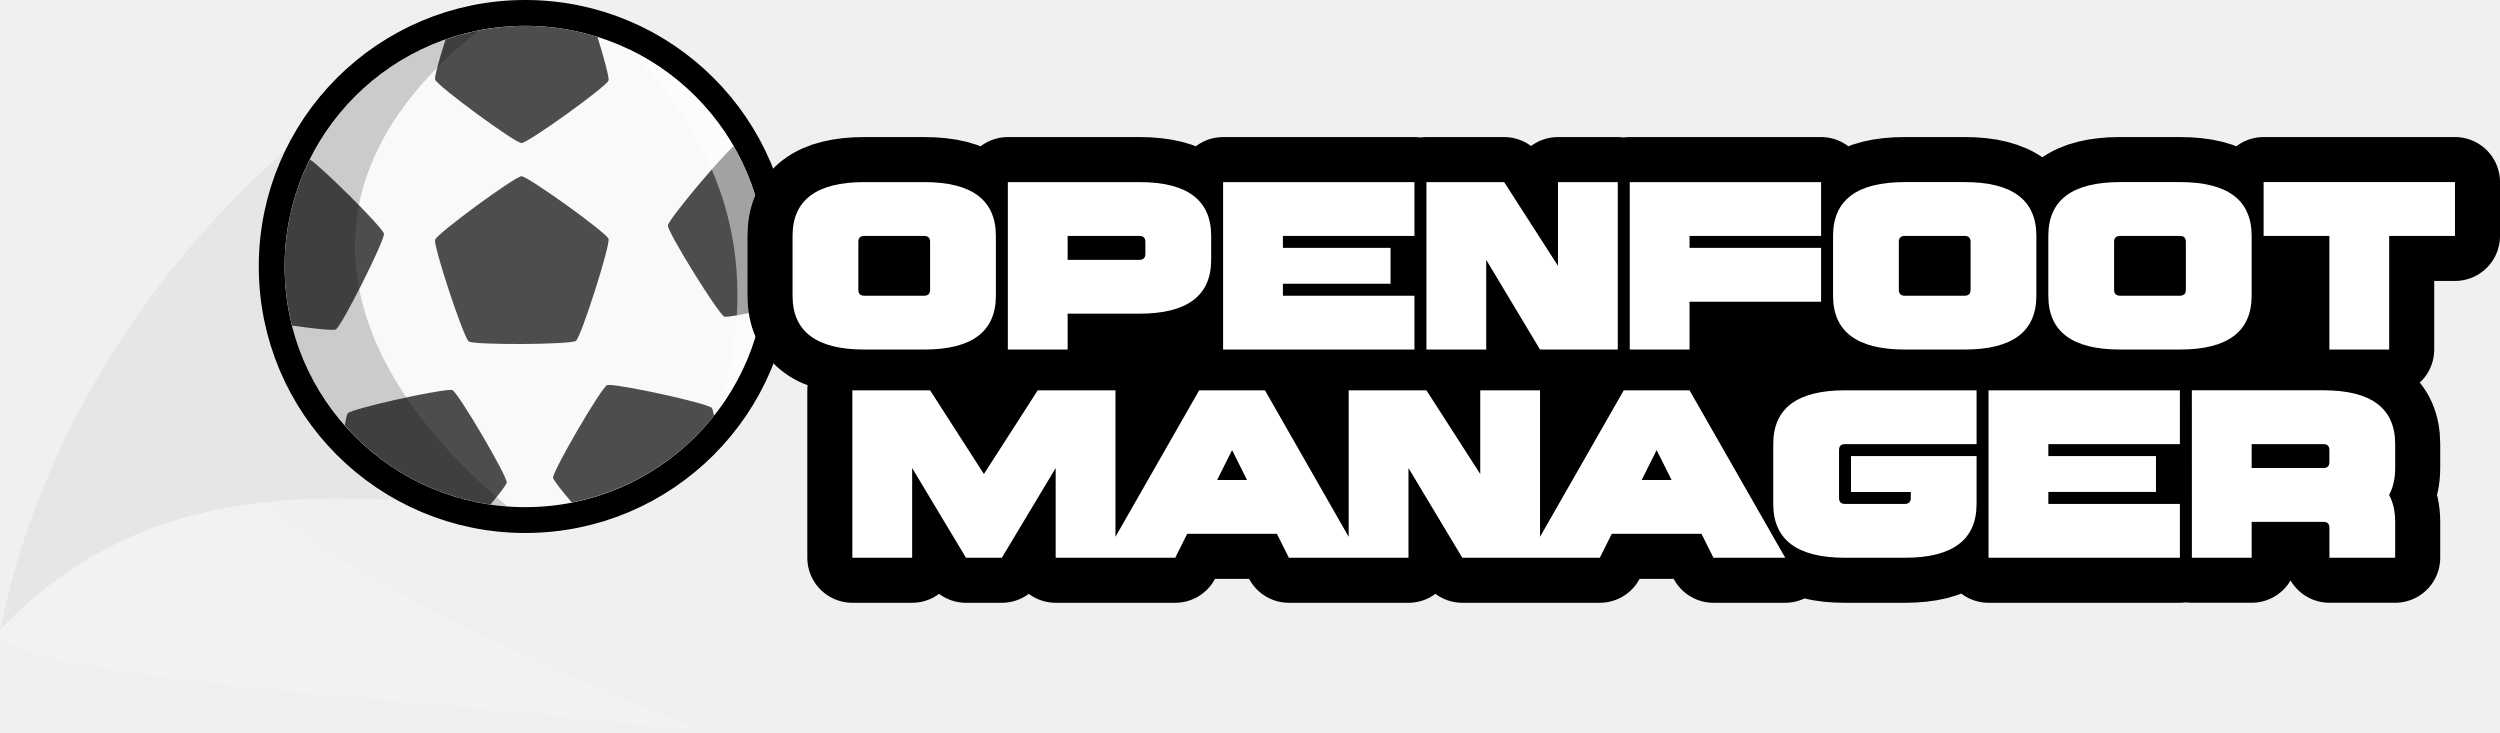
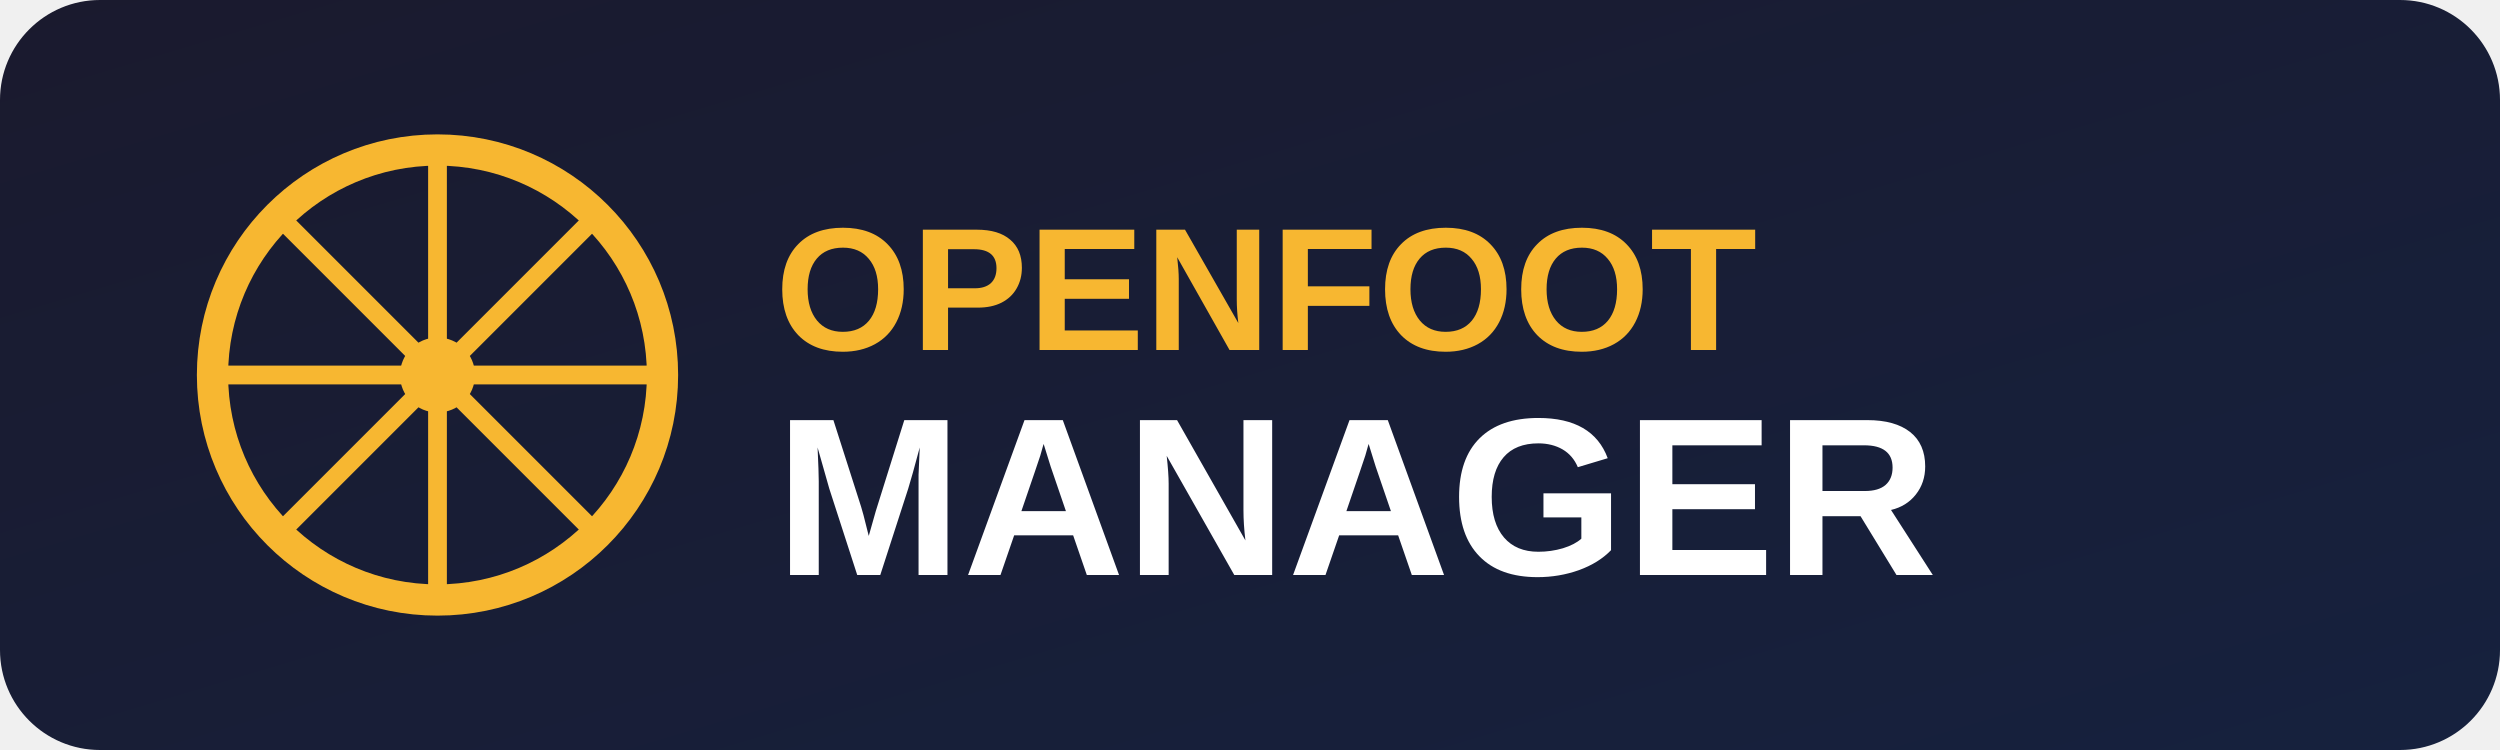
- <svg xmlns="http://www.w3.org/2000/svg" width="201.639mm" height="59.04mm" viewBox="0 0 201.639 59.04" version="1.1" id="svg5">
-   <defs id="defs2" />
-   <g id="layer1" transform="translate(-33.71314,-18.8021)">
-     <g id="g22143" transform="matrix(0.6250544,0,0,0.6250544,37.8251,8.082249)">
-       <path id="path24371" style="fill:#f2f2f2;stroke:none;stroke-width:0.265px;stroke-linecap:butt;stroke-linejoin:miter;stroke-opacity:1" d="M -6.525,98.367 C -8.584,104.676 48.943,107.259 84.319,111.606 26.036,88.099 20.073,77.674 20.758,67.173 14.376,72.406 1.897,80.138 -6.525,98.367 Z" />
-       <path id="circle15951" style="fill:#e6e6e6;stroke-width:0.765" d="m 92.255,51.537 c 0,17.151 -13.904,31.055 -31.055,31.055 -17.151,0 -45.673,-7.379 -67.725,15.775 C 2.808,51.978 44.05,20.483 61.2,20.483 c 17.151,-1e-6 31.055,13.904 31.055,31.055 z" />
-       <circle style="fill:#f9f9f9;fill-opacity:1;stroke:#000000;stroke-width:6.665;stroke-miterlimit:4;stroke-dasharray:none;stroke-opacity:1" id="circle26062" cx="61.2" cy="51.537" r="31.055" />
-       <circle style="fill:#f9f9f9;fill-opacity:1;stroke:none;stroke-width:5.365;stroke-miterlimit:4;stroke-dasharray:none;stroke-opacity:1" id="path15699" cx="61.2" cy="51.537" r="31.055" />
-       <path style="fill:#4d4d4d;fill-opacity:1;stroke:none;stroke-width:2.891" id="path17974" d="m 348.592,276.796 c -2.218,2.218 -48.831,9.6 -51.625,8.177 -2.794,-1.424 -24.22,-43.474 -23.73,-46.572 0.491,-3.098 33.862,-36.469 36.96,-36.96 3.098,-0.491 45.148,20.935 46.572,23.73 1.424,2.794 -5.959,49.408 -8.177,51.625 z" transform="matrix(0.2615429,0.03999587,-0.03999587,0.2615429,-12.36159,-25.20005)" />
-       <path id="path18136" style="fill:#4d4d4d;fill-opacity:1;stroke:none;stroke-width:2.891" d="m 332.947,136.105 c -7.042,6.247 -31.882,35.869 -32.09,38.695 -0.23,3.128 24.632,43.242 27.535,44.428 1.148,0.469 9.045,-1.028 18.254,-3.131 a 117.371,117.371 0 0 0 2.033,-21.311 117.371,117.371 0 0 0 -15.732,-58.682 z" transform="scale(0.2645833)" />
-       <path id="path18144" style="fill:#4d4d4d;fill-opacity:1;stroke:none;stroke-width:2.891" d="m 231.309,77.416 a 117.371,117.371 0 0 0 -38.912,6.725 c -3.062,9.66 -5.457,18.258 -5.059,19.506 0.953,2.988 38.987,30.931 42.123,30.947 3.136,0.017 41.464,-27.519 42.449,-30.496 0.435,-1.316 -2.166,-10.891 -5.377,-21.266 a 117.371,117.371 0 0 0 -35.225,-5.416 z" transform="scale(0.2645833)" />
-       <path id="path18142" style="fill:#4d4d4d;fill-opacity:1;stroke:none;stroke-width:2.891" d="m 126.242,142.57 a 117.371,117.371 0 0 0 -12.305,52.217 117.371,117.371 0 0 0 3.666,28.814 c 10.532,1.505 20.088,2.529 21.299,1.904 2.787,-1.439 23.99,-43.602 23.482,-46.697 -0.474,-2.89 -29.741,-32.006 -36.143,-36.238 z" transform="scale(0.2645833)" />
-       <path id="path18140" style="fill:#4d4d4d;fill-opacity:1;stroke:none;stroke-width:2.891" d="m 194.748,254.992 c -7.439,0.094 -48.066,9.178 -50.016,11.379 -0.409,0.462 -0.917,2.693 -1.453,5.936 a 117.371,117.371 0 0 0 71.035,38.598 c 4.47,-5.366 7.853,-9.754 7.949,-10.748 0.303,-3.121 -23.617,-43.806 -26.492,-45.059 -0.18,-0.078 -0.527,-0.112 -1.023,-0.105 z" transform="scale(0.2645833)" />
-       <path id="path18138" style="fill:#4d4d4d;fill-opacity:1;stroke:none;stroke-width:2.891" d="m 272.223,252.557 c -0.496,-0.004 -0.844,0.03 -1.023,0.109 -2.87,1.263 -26.643,42.034 -26.328,45.154 0.109,1.077 4.025,6.066 9.102,12.049 a 117.371,117.371 0 0 0 69.391,-42.295 c -0.4,-2.043 -0.774,-3.473 -1.086,-3.822 -1.958,-2.193 -42.615,-11.128 -50.055,-11.195 z" transform="scale(0.2645833)" />
-       <path id="path18277" style="fill:#000000;fill-opacity:0.186;stroke:none;stroke-width:1px;stroke-linecap:butt;stroke-linejoin:miter;stroke-opacity:1" d="M 208.525,79.727 C 153.581,90.599 113.975,138.778 113.938,194.787 c 0.002,61.471 47.433,112.527 108.738,117.049 C 145.006,247.356 109.954,158.451 208.525,79.727 Z" transform="scale(0.2645833)" />
-       <path id="path19140" style="fill:#ffffff;fill-opacity:0.478;stroke:none;stroke-width:1px;stroke-linecap:butt;stroke-linejoin:miter;stroke-opacity:1" d="M 281.473,88.68 C 336.17,144.252 344.134,203.806 326.154,263.793 A 117.371,117.371 0 0 0 348.68,194.787 117.371,117.371 0 0 0 281.473,88.68 Z" transform="scale(0.2645833)" />
-     </g>
-     <circle id="path26309" style="fill:#f9f9f9;stroke:#000000;stroke-width:0.265" cx="13.215" cy="90.19" r="0" />
-     <circle id="path26311" style="fill:#000000;stroke:#000000;stroke-width:0.265" cx="13.215" cy="90.19" r="0" />
-     <g id="g16571">
-       <rect style="fill:#000000;fill-opacity:1;stroke:none;stroke-width:0.665;stroke-linejoin:round;stroke-miterlimit:4;stroke-dasharray:none;stroke-opacity:1" id="rect16261" width="127.439" height="26.842" x="101.34" y="33.615" />
-       <g id="g16237">
-         <g id="text6727" style="font-size:19.756px;line-height:0.85;font-family:'Rawhide Raw 2016';-inkscape-font-specification:'Rawhide Raw 2016, ';text-align:center;text-anchor:middle;fill:#f9f9f9;stroke:#000000;stroke-width:7.265;stroke-linejoin:round" aria-label="OPENFOOT&#10;MANAGER">
-           <path d="m 108.248,37.831 h -4.823 q -0.482,0 -0.482,0.482 v 3.859 q 0,0.482 0.482,0.482 h 4.823 q 0.482,0 0.482,-0.482 v -3.859 q 0,-0.482 -0.482,-0.482 z m -4.823,-4.341 h 4.823 q 5.788,0 5.788,4.341 v 4.823 q 0,4.341 -5.788,4.341 h -4.823 q -5.788,0 -5.788,-4.341 v -4.823 q 0,-4.341 5.788,-4.341 z m 16.399,4.341 V 39.76 h 5.788 q 0.482,0 0.482,-0.482 v -0.965 q 0,-0.482 -0.482,-0.482 z m -4.823,-4.341 h 10.611 q 5.788,0 5.788,4.341 V 39.76 q 0,4.341 -5.788,4.341 h -5.788 v 2.894 h -4.823 z m 22.186,5.305 h 8.682 v 2.894 h -8.682 v 0.965 h 10.611 v 4.341 H 132.363 V 33.49 h 15.434 v 4.341 H 137.186 Z M 153.585,39.76 v 7.235 h -4.823 V 33.49 h 6.27 l 4.341,6.752 v -6.752 h 4.823 V 46.995 H 157.926 Z m 16.399,-0.965 h 10.611 v 4.341 h -10.611 v 3.859 h -4.823 V 33.49 h 15.434 v 4.341 h -10.611 z m 22.186,-0.965 h -4.823 q -0.482,0 -0.482,0.482 v 3.859 q 0,0.482 0.482,0.482 h 4.823 q 0.482,0 0.482,-0.482 v -3.859 q 0,-0.482 -0.482,-0.482 z m -4.823,-4.341 h 4.823 q 5.788,0 5.788,4.341 v 4.823 q 0,4.341 -5.788,4.341 h -4.823 q -5.788,0 -5.788,-4.341 v -4.823 q 0,-4.341 5.788,-4.341 z m 22.186,4.341 h -4.823 q -0.482,0 -0.482,0.482 v 3.859 q 0,0.482 0.482,0.482 h 4.823 q 0.482,0 0.482,-0.482 v -3.859 q 0,-0.482 -0.482,-0.482 z m -4.823,-4.341 h 4.823 q 5.788,0 5.788,4.341 v 4.823 q 0,4.341 -5.788,4.341 h -4.823 q -5.788,0 -5.788,-4.341 v -4.823 q 0,-4.341 5.788,-4.341 z m 21.704,4.341 v 9.164 h -4.823 v -9.164 h -5.305 v -4.341 h 15.434 v 4.341 z" id="path1" />
-           <path d="m 107.283,56.552 v 7.235 h -4.823 V 50.282 h 6.27 l 4.341,6.752 4.341,-6.752 h 6.27 v 13.505 h -4.823 V 56.552 l -4.341,7.235 h -2.894 z m 15.434,7.235 7.717,-13.505 h 5.305 l 7.717,13.505 h -5.788 l -0.965,-1.929 h -7.235 l -0.965,1.929 z m 11.576,-6.27 -1.206,-2.412 -1.206,2.412 z m 13.022,-0.965 v 7.235 h -4.823 V 50.282 h 6.27 l 4.341,6.752 v -6.752 h 4.823 v 13.505 h -6.27 z m 9.646,7.235 7.717,-13.505 h 5.305 l 7.717,13.505 h -5.788 l -0.965,-1.929 h -7.235 l -0.965,1.929 z m 11.576,-6.27 -1.206,-2.412 -1.206,2.412 z m 13.987,-7.235 h 10.611 v 4.341 h -10.611 q -0.482,0 -0.482,0.482 v 3.859 q 0,0.482 0.482,0.482 h 4.823 q 0.482,0 0.482,-0.482 v -0.482 h -4.823 v -2.894 h 10.129 v 3.859 q 0,4.341 -5.788,4.341 h -4.823 q -5.788,0 -5.788,-4.341 v -4.823 q 0,-4.341 5.788,-4.341 z m 16.399,5.305 h 8.682 v 2.894 h -8.682 v 0.965 h 10.611 v 4.341 H 194.1 V 50.282 h 15.434 v 4.341 h -10.611 z m 16.399,-0.965 v 1.929 h 5.788 q 0.482,0 0.482,-0.482 v -0.965 q 0,-0.482 -0.482,-0.482 z m -4.823,-4.341 h 10.611 q 5.788,0 5.788,4.341 v 1.929 q 0,1.273 -0.492,2.17 0.492,0.897 0.492,2.17 v 2.894 h -5.305 v -2.412 q 0,-0.482 -0.482,-0.482 h -5.788 v 2.894 h -4.823 z" id="path2" />
-         </g>
-         <g id="text2179" style="font-size:19.756px;line-height:0.85;font-family:'Rawhide Raw 2016';-inkscape-font-specification:'Rawhide Raw 2016, ';text-align:center;text-anchor:middle;fill:#ffffff;stroke-width:0.265" aria-label="OPENFOOT&#10;MANAGER">
-           <path d="m 108.248,37.831 h -4.823 q -0.482,0 -0.482,0.482 v 3.859 q 0,0.482 0.482,0.482 h 4.823 q 0.482,0 0.482,-0.482 v -3.859 q 0,-0.482 -0.482,-0.482 z m -4.823,-4.341 h 4.823 q 5.788,0 5.788,4.341 v 4.823 q 0,4.341 -5.788,4.341 h -4.823 q -5.788,0 -5.788,-4.341 v -4.823 q 0,-4.341 5.788,-4.341 z m 16.399,4.341 V 39.76 h 5.788 q 0.482,0 0.482,-0.482 v -0.965 q 0,-0.482 -0.482,-0.482 z m -4.823,-4.341 h 10.611 q 5.788,0 5.788,4.341 V 39.76 q 0,4.341 -5.788,4.341 h -5.788 v 2.894 h -4.823 z m 22.186,5.305 h 8.682 v 2.894 h -8.682 v 0.965 h 10.611 v 4.341 H 132.363 V 33.49 h 15.434 v 4.341 H 137.186 Z M 153.585,39.76 v 7.235 h -4.823 V 33.49 h 6.27 l 4.341,6.752 v -6.752 h 4.823 V 46.995 H 157.926 Z m 16.399,-0.965 h 10.611 v 4.341 h -10.611 v 3.859 h -4.823 V 33.49 h 15.434 v 4.341 h -10.611 z m 22.186,-0.965 h -4.823 q -0.482,0 -0.482,0.482 v 3.859 q 0,0.482 0.482,0.482 h 4.823 q 0.482,0 0.482,-0.482 v -3.859 q 0,-0.482 -0.482,-0.482 z m -4.823,-4.341 h 4.823 q 5.788,0 5.788,4.341 v 4.823 q 0,4.341 -5.788,4.341 h -4.823 q -5.788,0 -5.788,-4.341 v -4.823 q 0,-4.341 5.788,-4.341 z m 22.186,4.341 h -4.823 q -0.482,0 -0.482,0.482 v 3.859 q 0,0.482 0.482,0.482 h 4.823 q 0.482,0 0.482,-0.482 v -3.859 q 0,-0.482 -0.482,-0.482 z m -4.823,-4.341 h 4.823 q 5.788,0 5.788,4.341 v 4.823 q 0,4.341 -5.788,4.341 h -4.823 q -5.788,0 -5.788,-4.341 v -4.823 q 0,-4.341 5.788,-4.341 z m 21.704,4.341 v 9.164 h -4.823 v -9.164 h -5.305 v -4.341 h 15.434 v 4.341 z" id="path3" />
-           <path d="m 107.283,56.552 v 7.235 h -4.823 V 50.282 h 6.27 l 4.341,6.752 4.341,-6.752 h 6.27 v 13.505 h -4.823 V 56.552 l -4.341,7.235 h -2.894 z m 15.434,7.235 7.717,-13.505 h 5.305 l 7.717,13.505 h -5.788 l -0.965,-1.929 h -7.235 l -0.965,1.929 z m 11.576,-6.27 -1.206,-2.412 -1.206,2.412 z m 13.022,-0.965 v 7.235 h -4.823 V 50.282 h 6.27 l 4.341,6.752 v -6.752 h 4.823 v 13.505 h -6.27 z m 9.646,7.235 7.717,-13.505 h 5.305 l 7.717,13.505 h -5.788 l -0.965,-1.929 h -7.235 l -0.965,1.929 z m 11.576,-6.27 -1.206,-2.412 -1.206,2.412 z m 13.987,-7.235 h 10.611 v 4.341 h -10.611 q -0.482,0 -0.482,0.482 v 3.859 q 0,0.482 0.482,0.482 h 4.823 q 0.482,0 0.482,-0.482 v -0.482 h -4.823 v -2.894 h 10.129 v 3.859 q 0,4.341 -5.788,4.341 h -4.823 q -5.788,0 -5.788,-4.341 v -4.823 q 0,-4.341 5.788,-4.341 z m 16.399,5.305 h 8.682 v 2.894 h -8.682 v 0.965 h 10.611 v 4.341 H 194.1 V 50.282 h 15.434 v 4.341 h -10.611 z m 16.399,-0.965 v 1.929 h 5.788 q 0.482,0 0.482,-0.482 v -0.965 q 0,-0.482 -0.482,-0.482 z m -4.823,-4.341 h 10.611 q 5.788,0 5.788,4.341 v 1.929 q 0,1.273 -0.492,2.17 0.492,0.897 0.492,2.17 v 2.894 h -5.305 v -2.412 q 0,-0.482 -0.482,-0.482 h -5.788 v 2.894 h -4.823 z" id="path4" />
-         </g>
-       </g>
-     </g>
-   </g>
+ <svg xmlns="http://www.w3.org/2000/svg" viewBox="0 0 200 60">
+   <defs>
+     <linearGradient id="bg" x1="0%" y1="0%" x2="100%" y2="100%">
+       <stop offset="0%" style="stop-color:#1a1a2e" />
+       <stop offset="100%" style="stop-color:#16213e" />
+     </linearGradient>
+     <linearGradient id="gold" x1="0%" y1="0%" x2="100%" y2="0%">
+       <stop offset="0%" style="stop-color:#f7b731" />
+       <stop offset="100%" style="stop-color:#ffce09" />
+     </linearGradient>
+   </defs>
+   <rect width="200" height="60" rx="8" fill="url(#bg)" />
+   <circle cx="35" cy="30" r="18" fill="none" stroke="#f7b731" stroke-width="2.5" />
+   <path d="M35 12 L35 48 M17 30 L53 30 M22 17 L48 43 M48 17 L22 43" stroke="#f7b731" stroke-width="1.5" fill="none" />
+   <circle cx="35" cy="30" r="3" fill="#f7b731" />
+   <text x="62" y="28" font-family="Arial, sans-serif" font-size="14" font-weight="bold" fill="#f7b731">OPENFOOT</text>
+   <text x="62" y="46" font-family="Arial, sans-serif" font-size="18" font-weight="bold" fill="#ffffff">MANAGER</text>
</svg>
